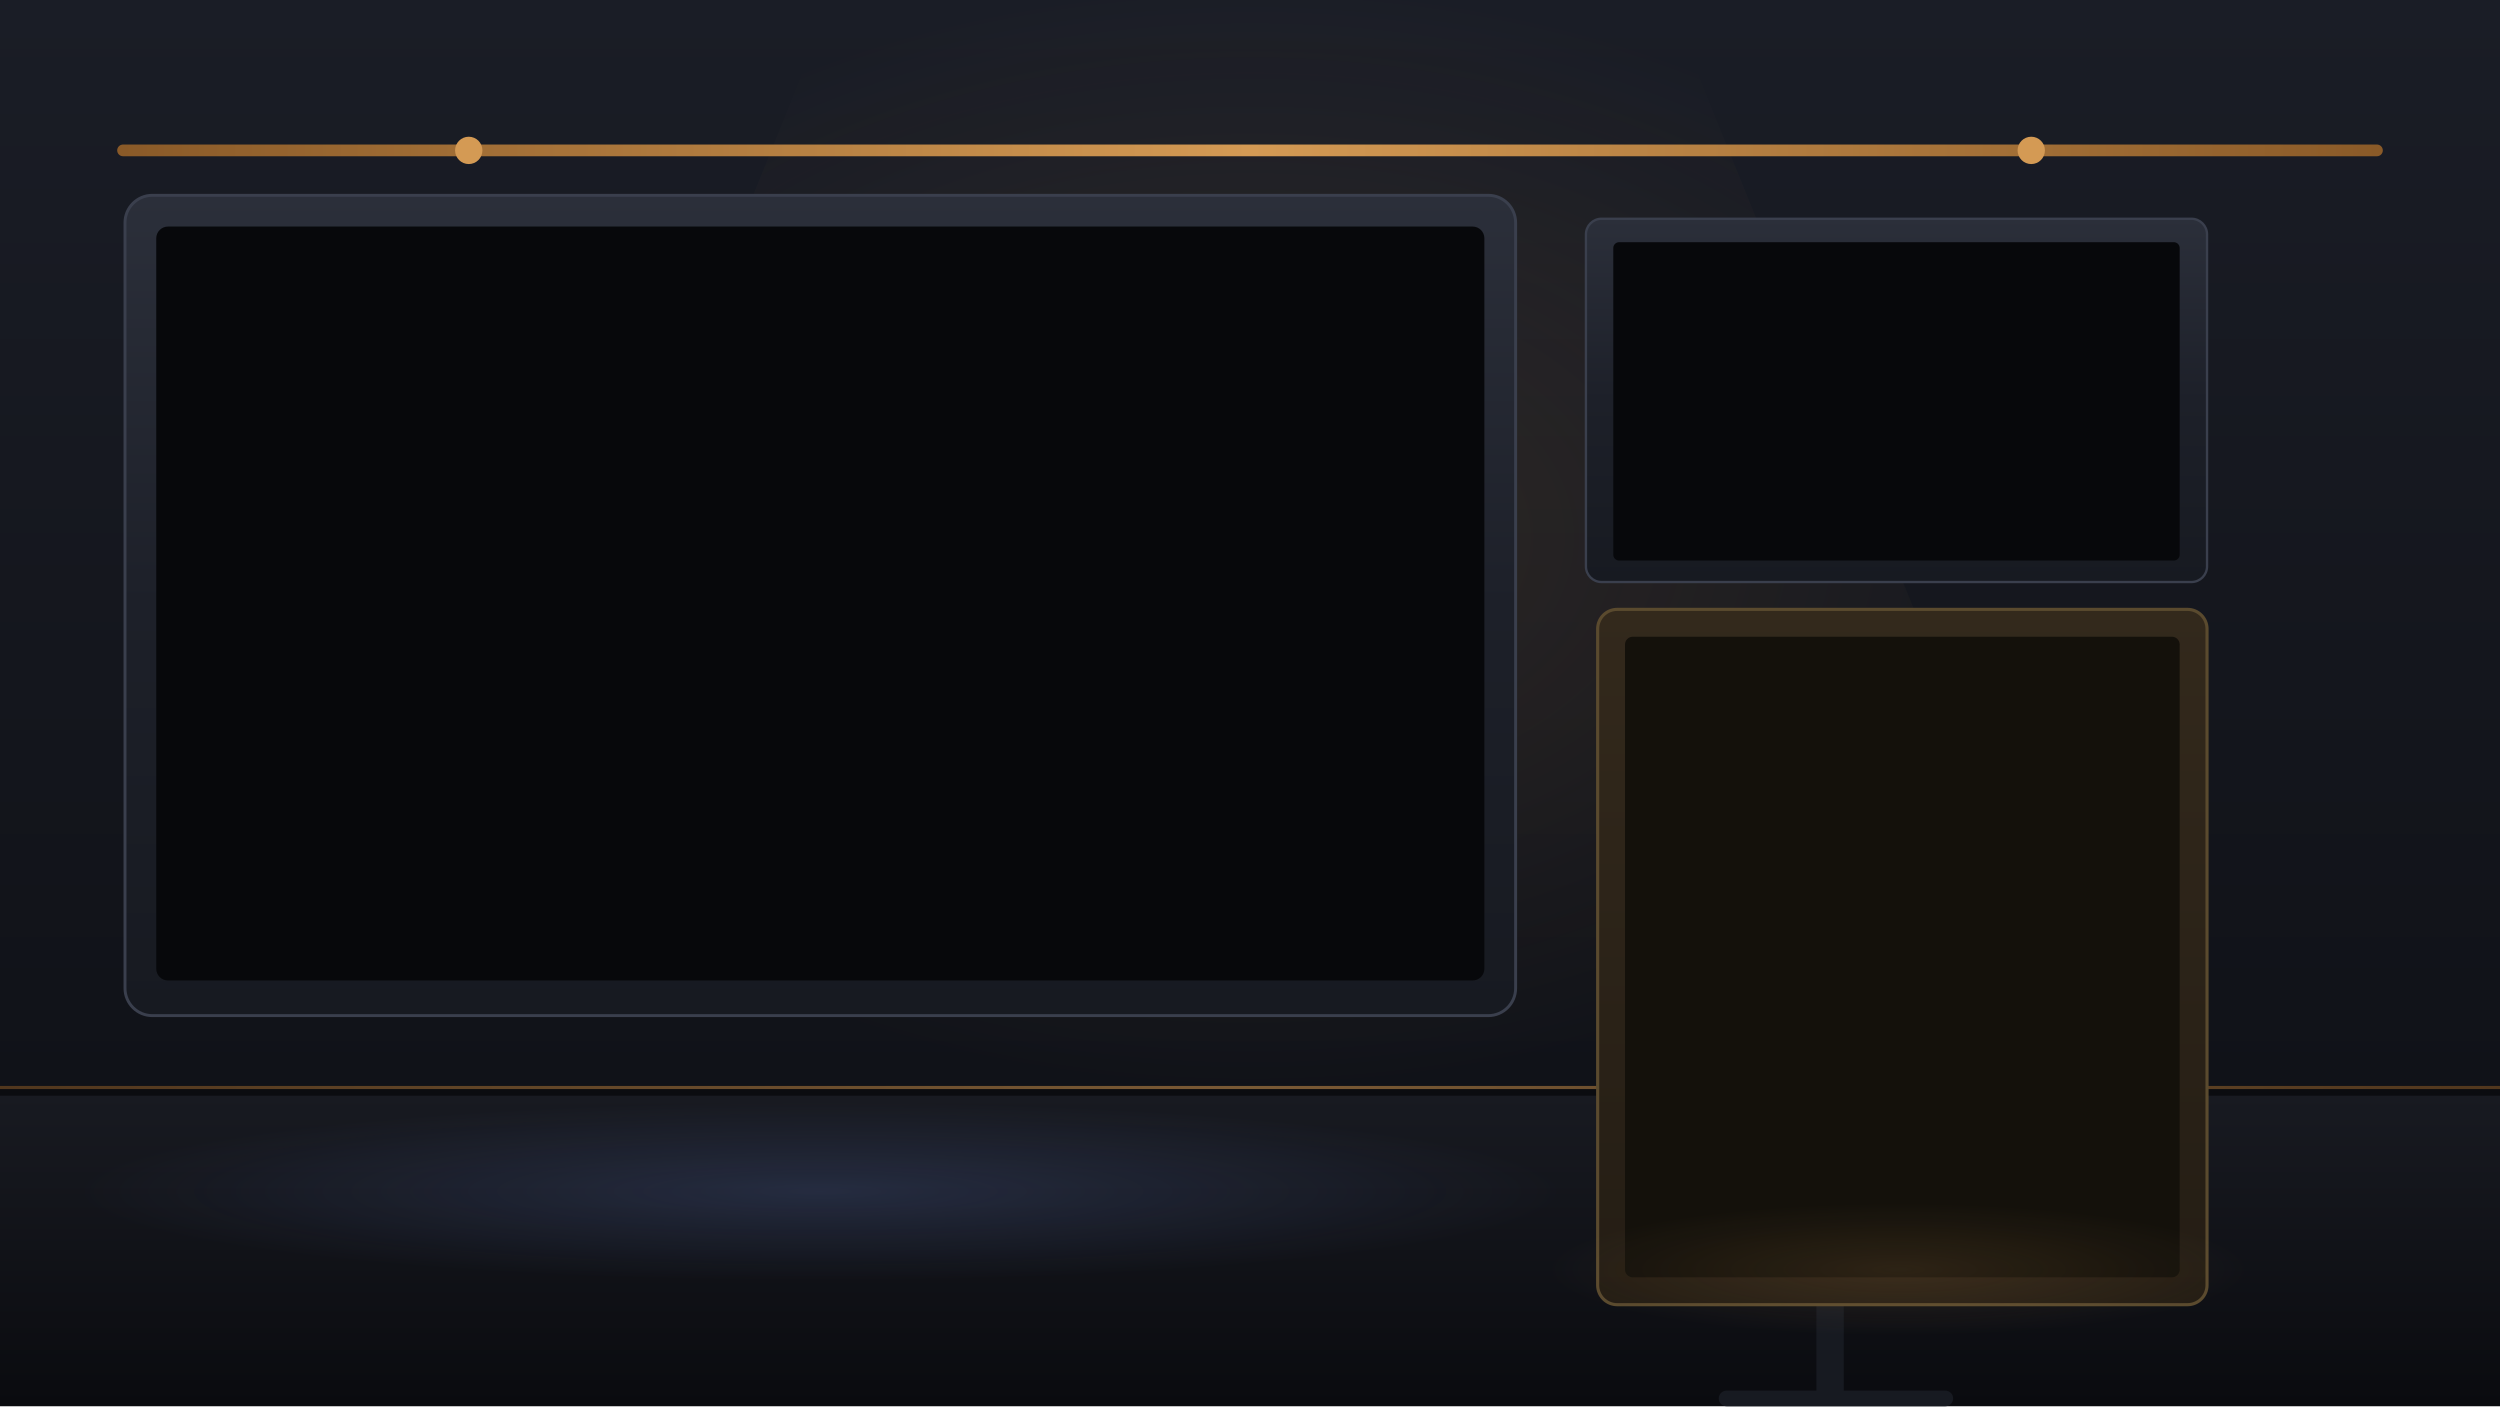
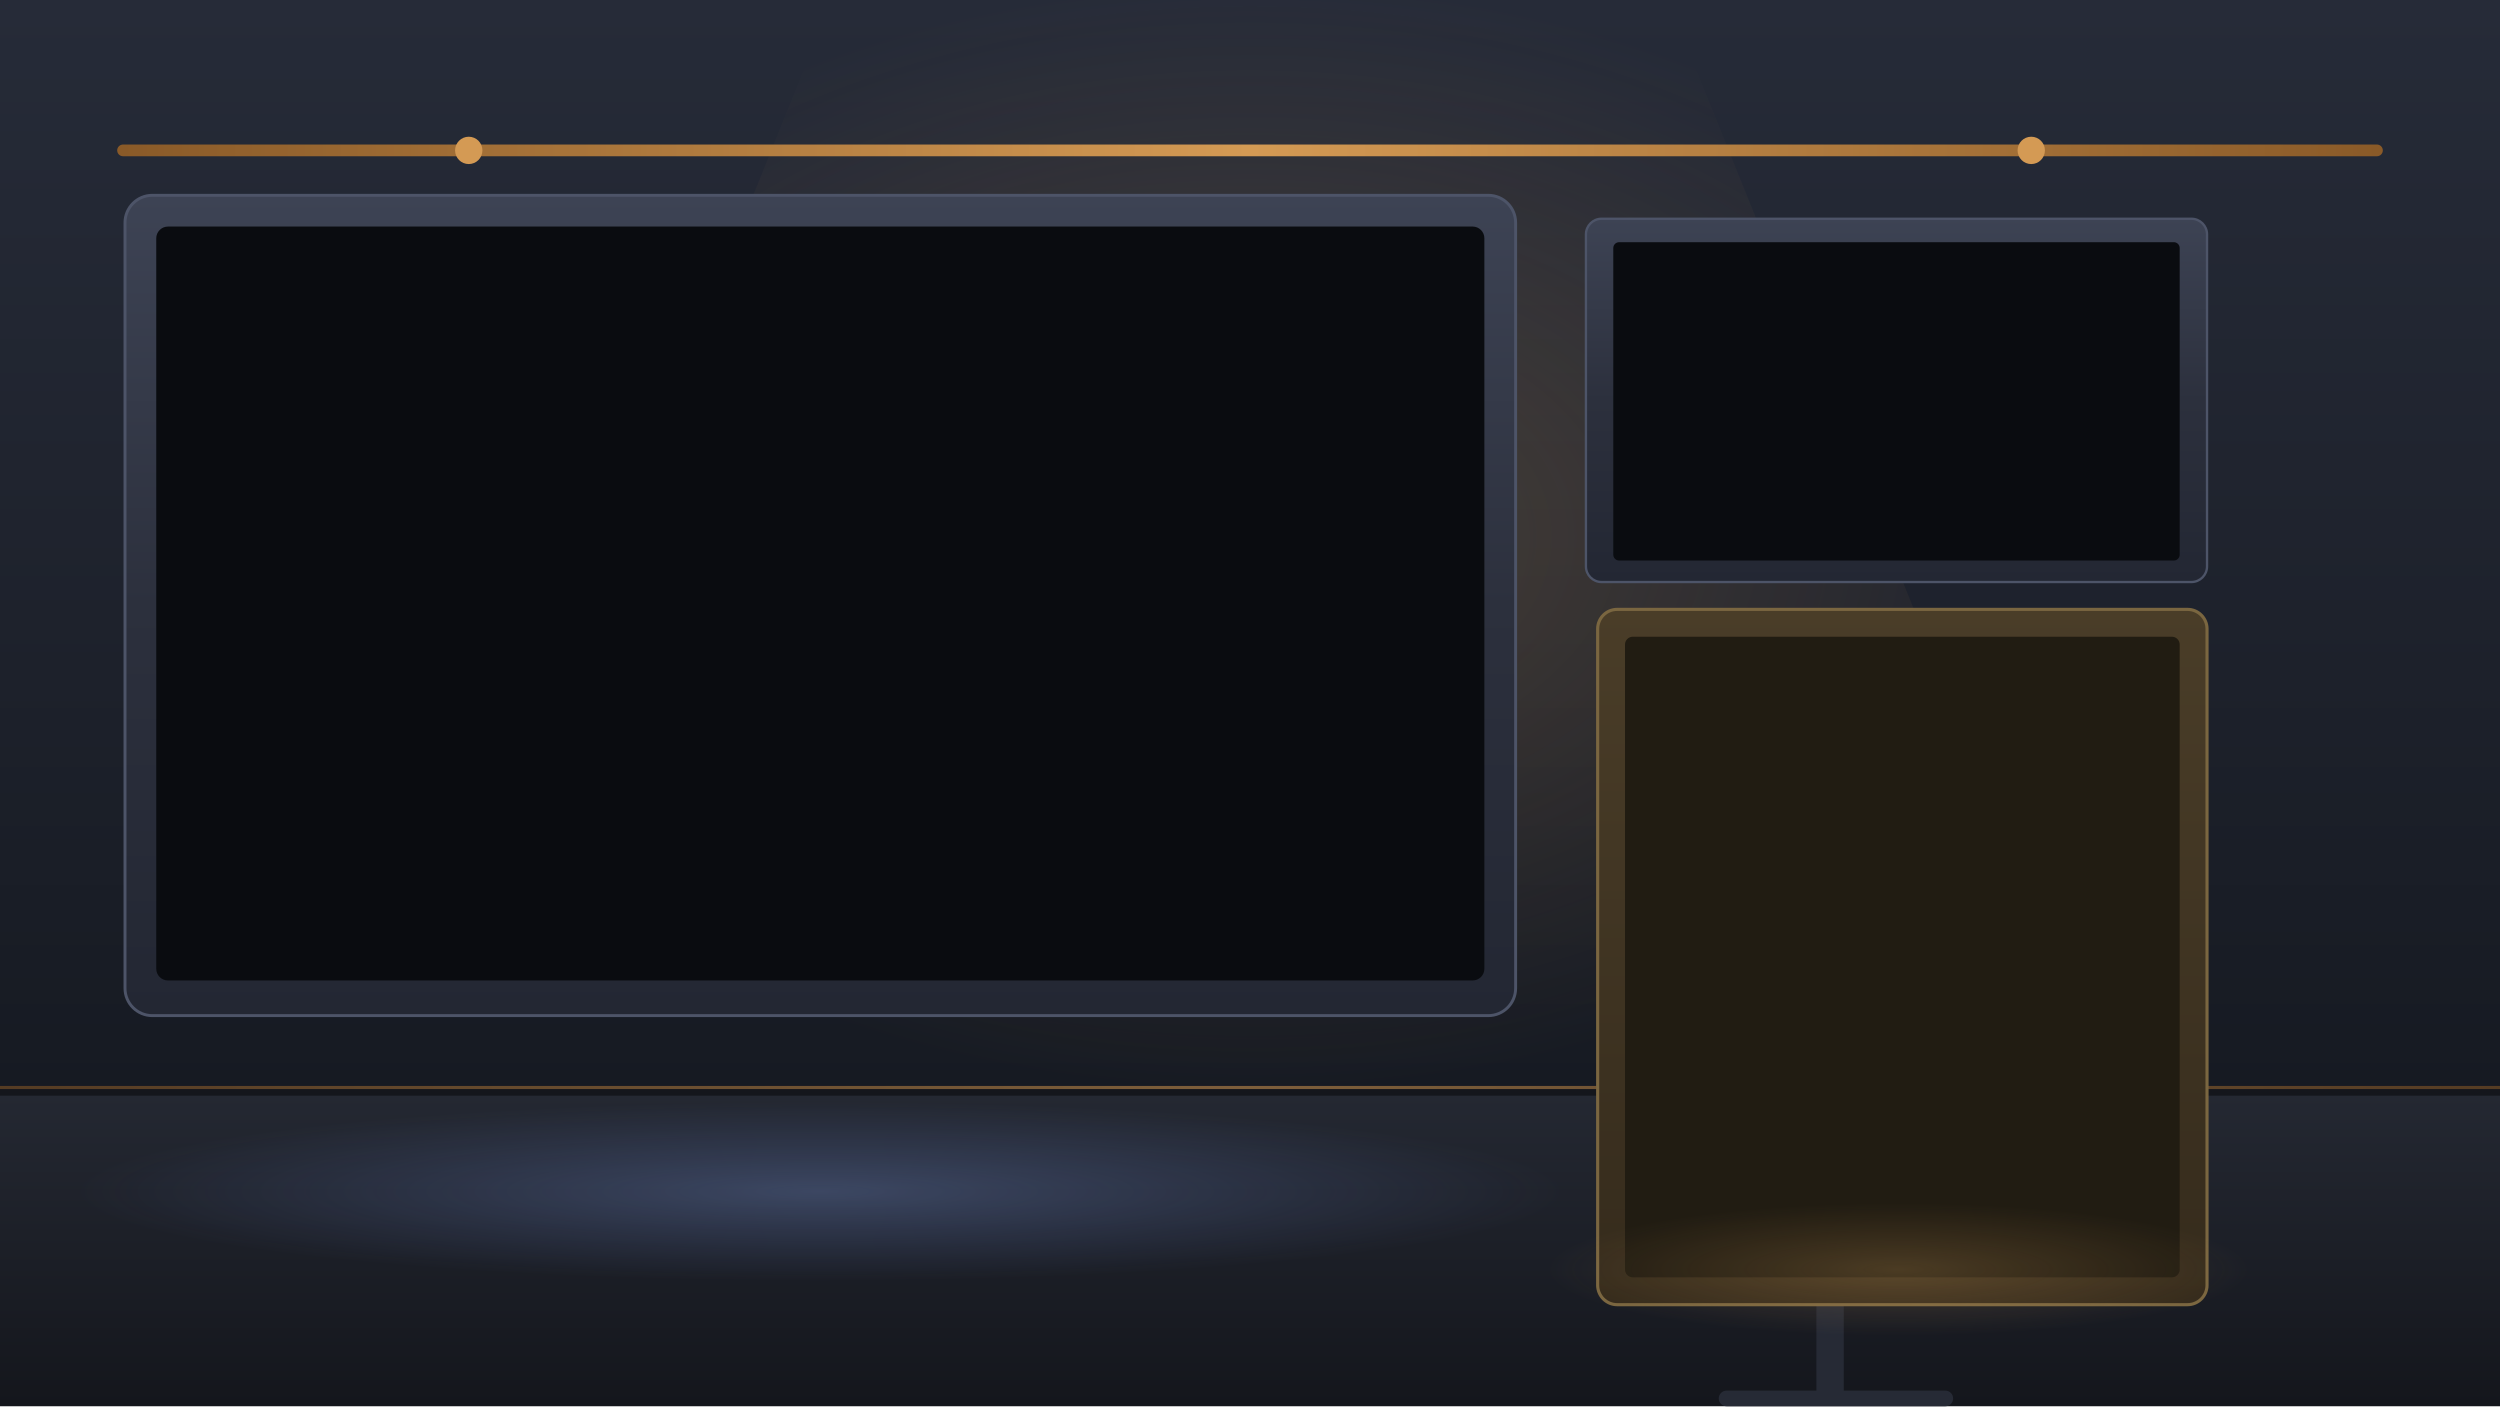
<svg xmlns="http://www.w3.org/2000/svg" width="1280" height="720" viewBox="0 0 1280 720">
  <defs>
    <linearGradient id="wall" x1="0" y1="0" x2="0" y2="1">
-       <stop offset="0" stop-color="#1a1d26" />
-       <stop offset="0.62" stop-color="#14161d" />
-       <stop offset="1" stop-color="#101218" />
+       <stop offset="0" stop-color="#262b38" />
+       <stop offset="0.62" stop-color="#1d212b" />
+       <stop offset="1" stop-color="#161a22" />
    </linearGradient>
    <linearGradient id="floor" x1="0" y1="0" x2="0" y2="1">
-       <stop offset="0" stop-color="#181a21" />
-       <stop offset="1" stop-color="#0a0b0f" />
+       <stop offset="0" stop-color="#242832" />
+       <stop offset="1" stop-color="#14161c" />
    </linearGradient>
    <linearGradient id="bezel" x1="0" y1="0" x2="0" y2="1">
-       <stop offset="0" stop-color="#2b2f3a" />
-       <stop offset="0.5" stop-color="#1d2029" />
-       <stop offset="1" stop-color="#171a21" />
+       <stop offset="0" stop-color="#3d4354" />
+       <stop offset="0.5" stop-color="#2c303d" />
+       <stop offset="1" stop-color="#232733" />
    </linearGradient>
    <linearGradient id="brass" x1="0" y1="0" x2="1" y2="0">
      <stop offset="0" stop-color="#8a5a28" />
      <stop offset="0.5" stop-color="#d49a54" />
      <stop offset="1" stop-color="#8a5a28" />
    </linearGradient>
    <radialGradient id="screenGlow" cx="0.5" cy="0.5" r="0.5">
-       <stop offset="0" stop-color="#7fa0ff" stop-opacity="0.16" />
+       <stop offset="0" stop-color="#8fb0ff" stop-opacity="0.26" />
      <stop offset="1" stop-color="#7fa0ff" stop-opacity="0" />
    </radialGradient>
    <radialGradient id="warmSpill" cx="0.5" cy="0.5" r="0.5">
-       <stop offset="0" stop-color="#d49a54" stop-opacity="0.13" />
+       <stop offset="0" stop-color="#e0aa60" stop-opacity="0.22" />
      <stop offset="1" stop-color="#d49a54" stop-opacity="0" />
    </radialGradient>
    <linearGradient id="board" x1="0" y1="0" x2="0" y2="1">
-       <stop offset="0" stop-color="#33291c" />
-       <stop offset="1" stop-color="#241d14" />
+       <stop offset="0" stop-color="#4a3d28" />
+       <stop offset="1" stop-color="#352b1c" />
    </linearGradient>
  </defs>
  <rect width="1280" height="560" fill="url(#wall)" />
  <rect y="560" width="1280" height="160" fill="url(#floor)" />
-   <rect y="556" width="1280" height="5" fill="#0b0c10" />
+   <rect y="556" width="1280" height="5" fill="#14161c" />
  <rect y="556" width="1280" height="1.6" fill="url(#brass)" opacity="0.55" />
  <path d="M 430 -10 L 850 -10 L 1080 560 L 200 560 Z" fill="url(#warmSpill)" />
  <rect x="60" y="74" width="1160" height="6" rx="3" fill="url(#brass)" />
  <circle cx="240" cy="77" r="7" fill="#d49a54" />
  <circle cx="1040" cy="77" r="7" fill="#d49a54" />
  <rect x="64" y="100" width="712" height="420" rx="14" fill="url(#bezel)" />
-   <rect x="64" y="100" width="712" height="420" rx="14" fill="none" stroke="#3a3f4d" stroke-width="1.5" />
-   <rect x="80" y="116" width="680" height="386" rx="6" fill="#07080b" />
+   <rect x="64" y="100" width="712" height="420" rx="14" fill="none" stroke="#4d5468" stroke-width="1.5" />
+   <rect x="80" y="116" width="680" height="386" rx="6" fill="#0a0c10" />
  <rect x="812" y="112" width="318" height="186" rx="8" fill="url(#bezel)" />
-   <rect x="812" y="112" width="318" height="186" rx="8" fill="none" stroke="#3a3f4d" stroke-width="1.2" />
-   <rect x="826" y="124" width="290" height="163" rx="3" fill="#07080b" />
-   <rect x="930" y="664" width="14" height="52" fill="#171a21" />
-   <rect x="880" y="712" width="120" height="8" rx="4" fill="#171a21" />
+   <rect x="812" y="112" width="318" height="186" rx="8" fill="none" stroke="#4d5468" stroke-width="1.2" />
+   <rect x="826" y="124" width="290" height="163" rx="3" fill="#0a0c10" />
+   <rect x="930" y="664" width="14" height="52" fill="#262a35" />
+   <rect x="880" y="712" width="120" height="8" rx="4" fill="#262a35" />
  <rect x="818" y="312" width="312" height="356" rx="10" fill="url(#board)" />
-   <rect x="818" y="312" width="312" height="356" rx="10" fill="none" stroke="#5a4a2e" stroke-width="1.6" />
-   <rect x="832" y="326" width="284" height="328" rx="4" fill="#14110b" />
+   <rect x="818" y="312" width="312" height="356" rx="10" fill="none" stroke="#7a6640" stroke-width="1.6" />
+   <rect x="832" y="326" width="284" height="328" rx="4" fill="#211c12" />
  <ellipse cx="420" cy="610" rx="380" ry="46" fill="url(#screenGlow)" />
  <ellipse cx="972" cy="650" rx="180" ry="34" fill="url(#warmSpill)" />
</svg>
